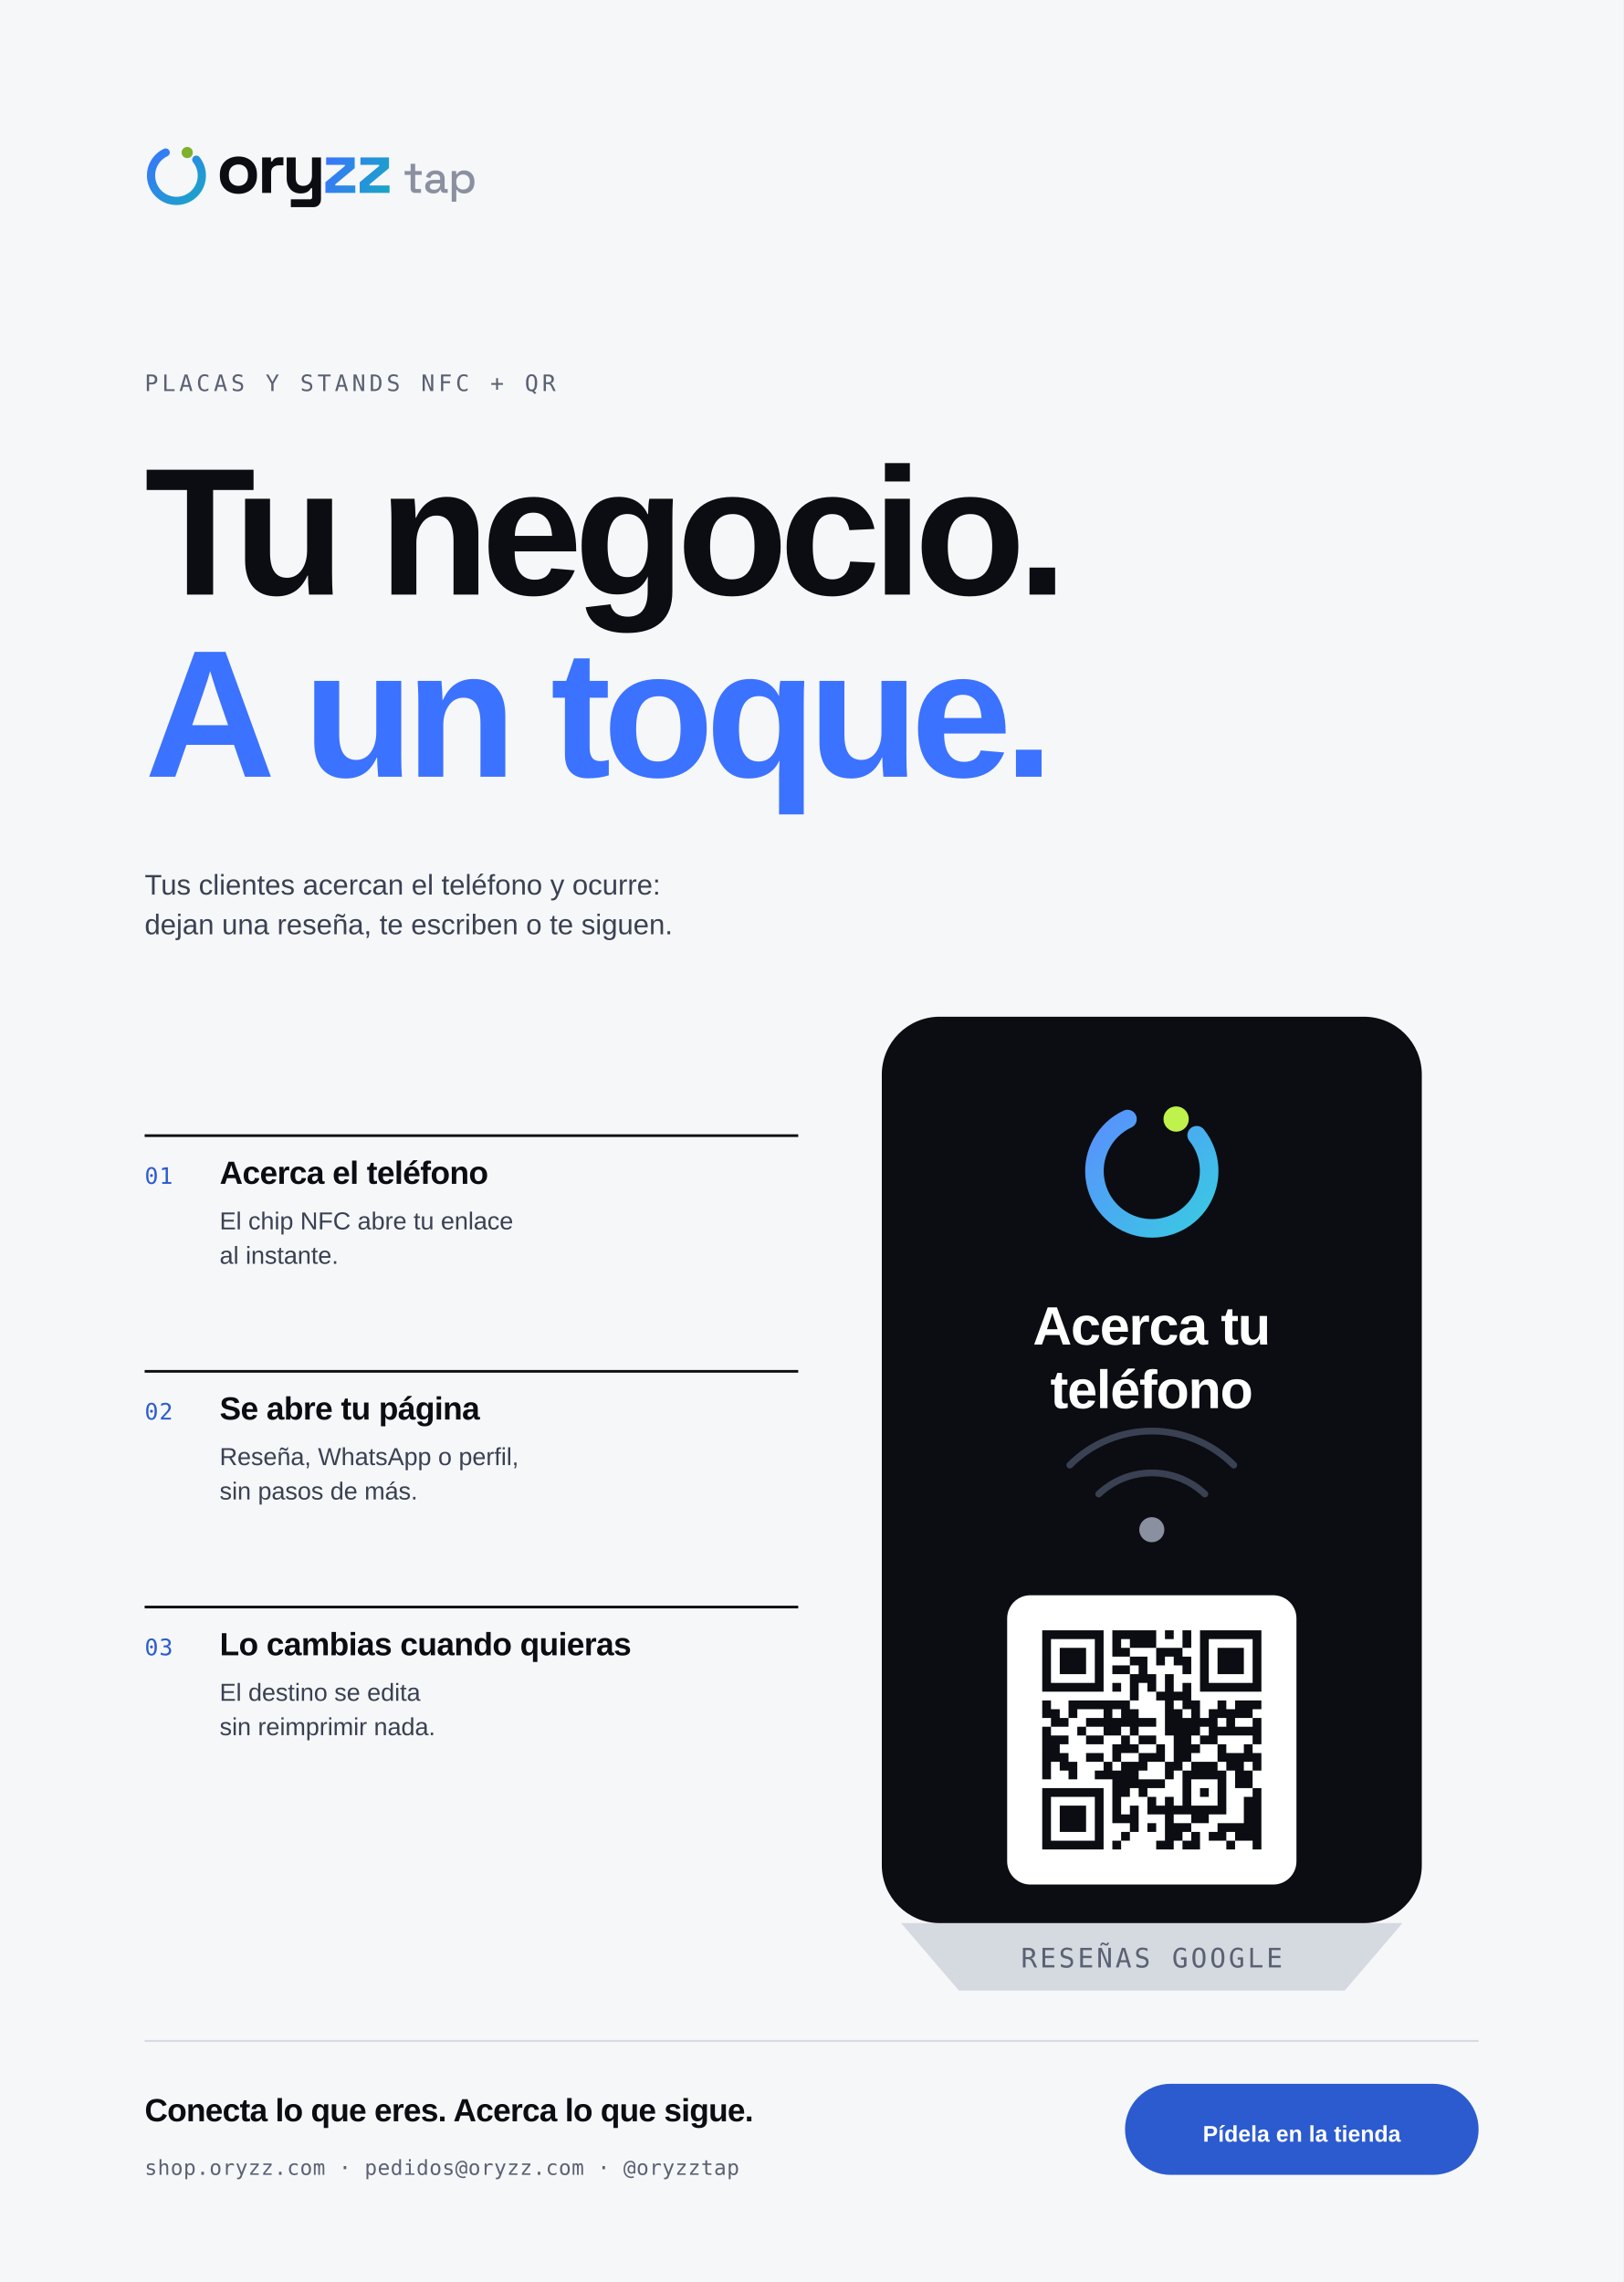
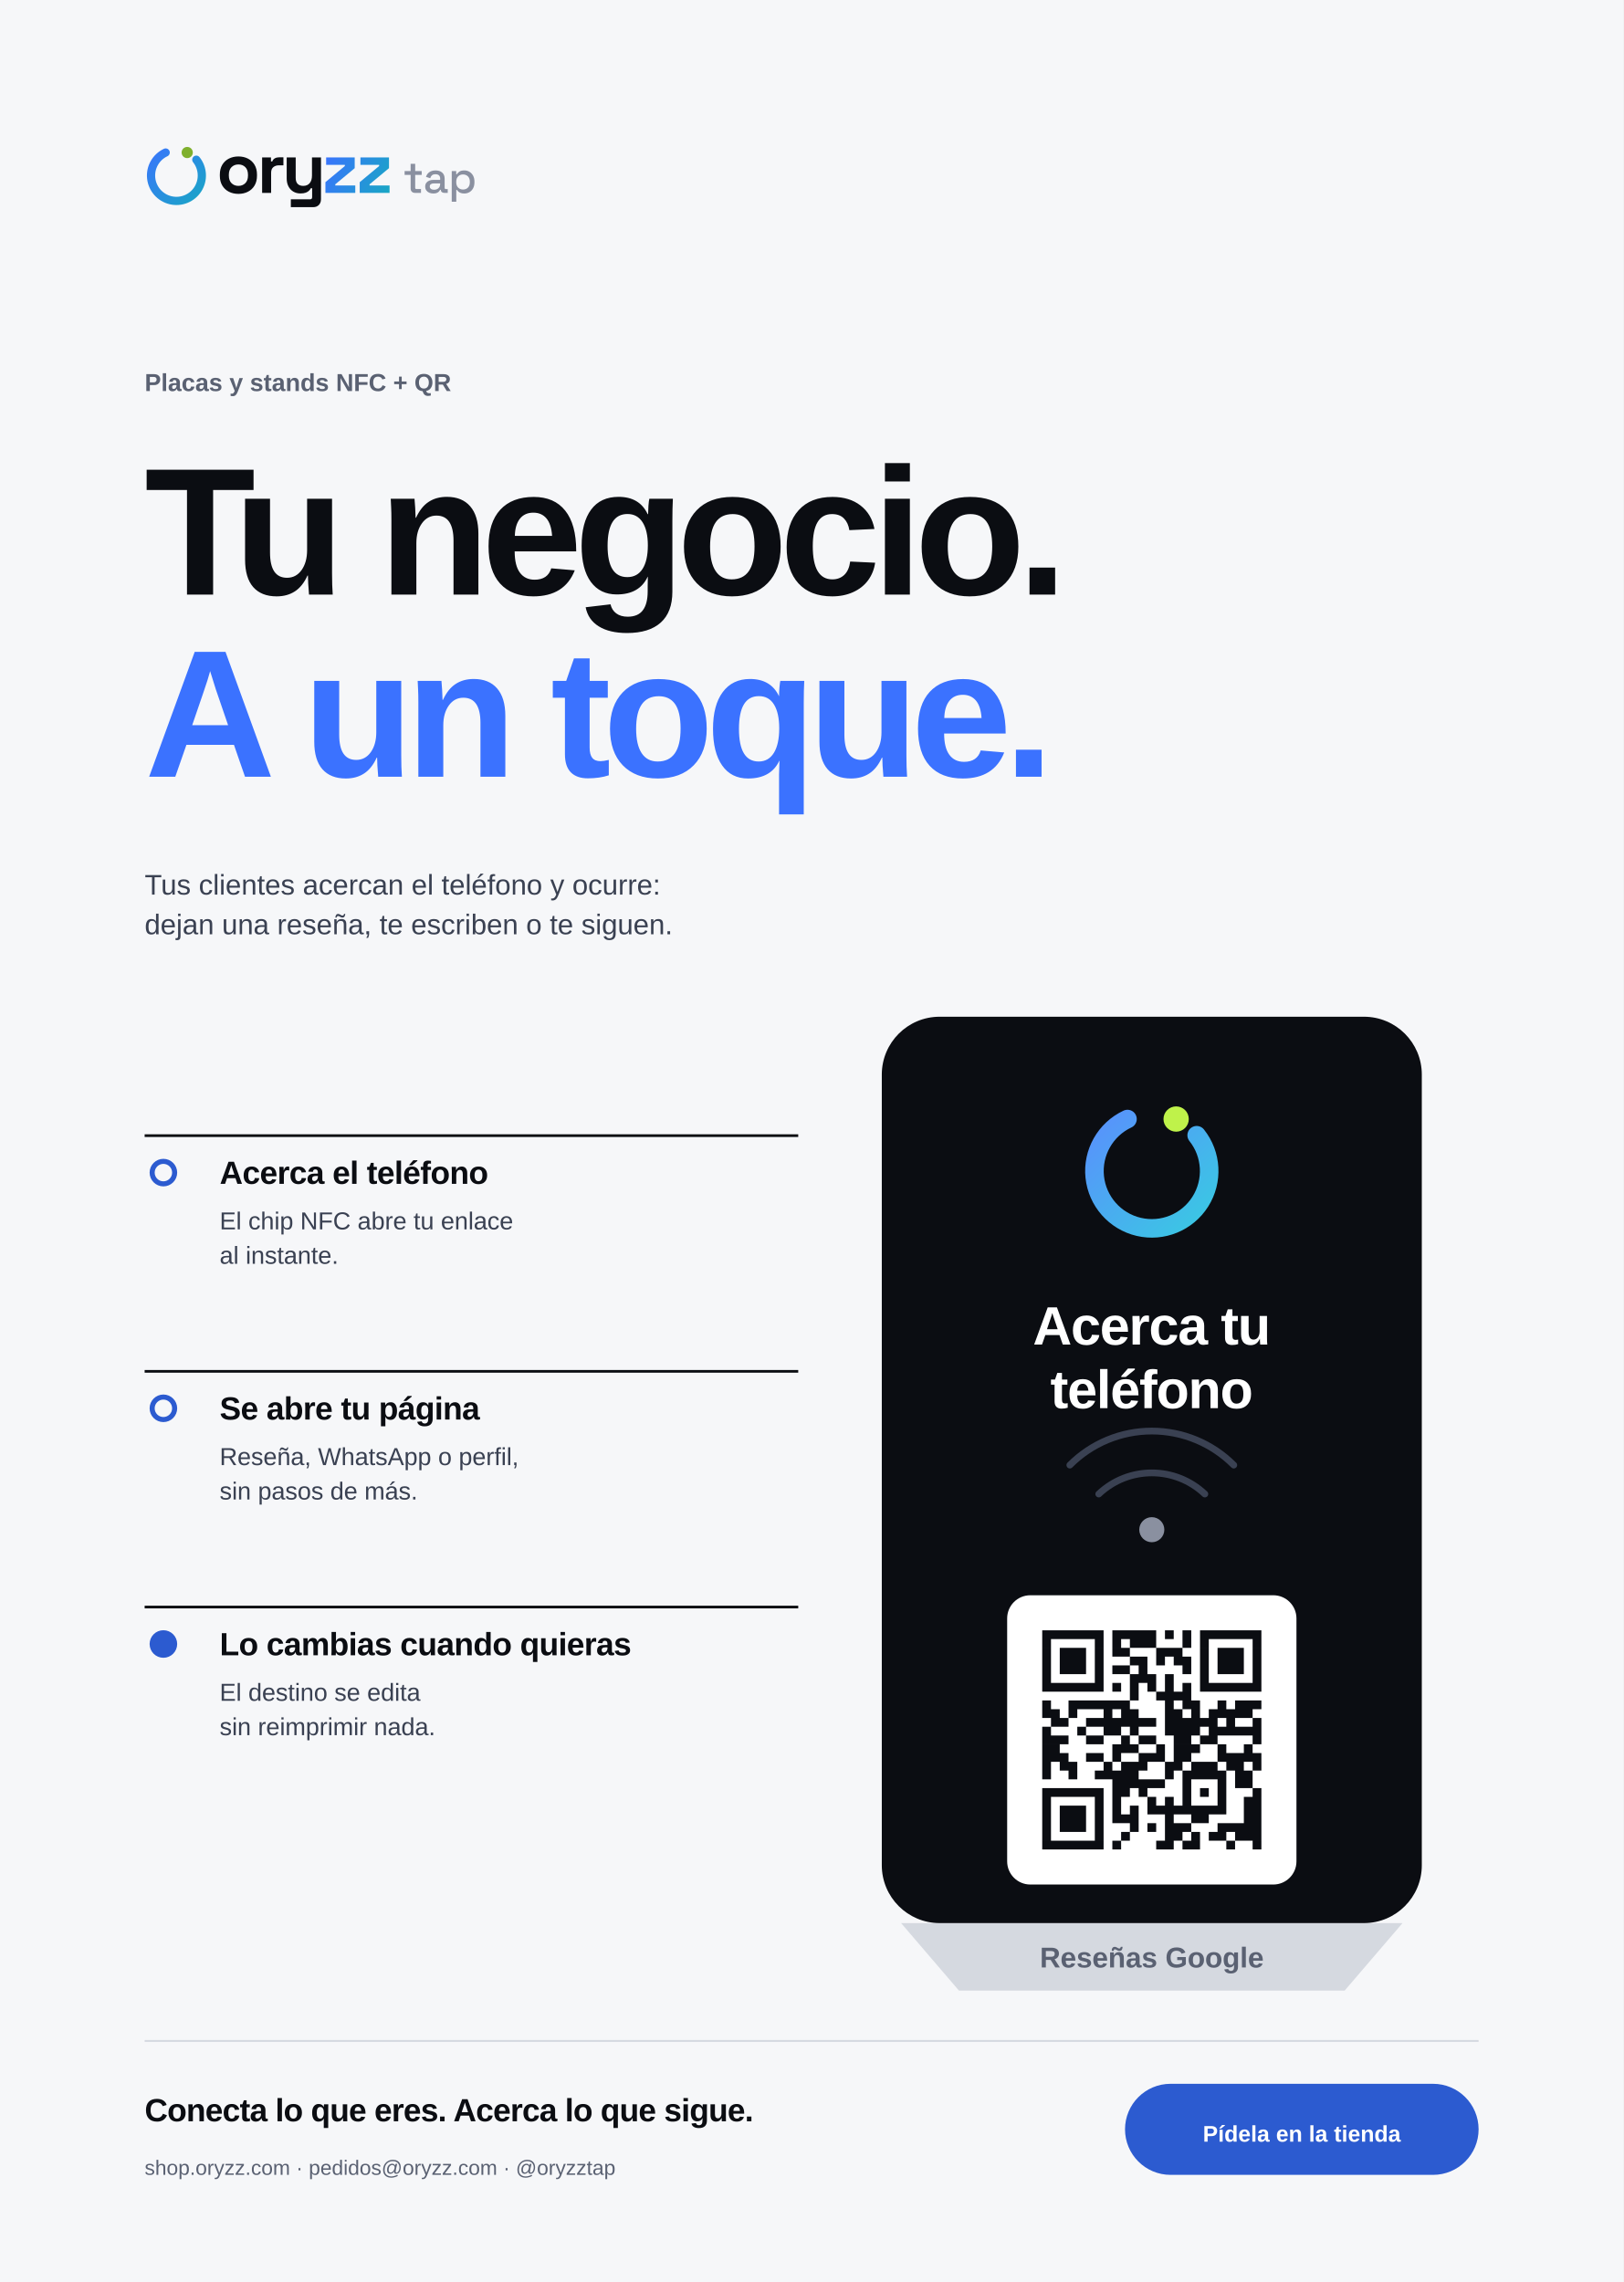
<svg xmlns="http://www.w3.org/2000/svg" viewBox="-3 -3 303 426" width="303mm" height="426mm">
  <g id="arte">
    <rect x="-3.00" y="-3.00" width="303.00" height="426.00" rx="0" fill="#F6F7F9" />
    <svg x="24.00" y="24.00" width="62.00" height="12.10" viewBox="-32.00 -15.34 4648.88 907.44" preserveAspectRatio="xMinYMin meet" data-logo="t-color-sobre-claro">
      <defs>
-         <linearGradient id="L2_oryzz-h-tap-color-sobre-claro-r" gradientUnits="userSpaceOnUse" x1="10.0" y1="10.0" x2="90.0" y2="90.0">
+         <linearGradient id="L18_oryzz-h-tap-color-sobre-claro-r" gradientUnits="userSpaceOnUse" x1="10.0" y1="10.0" x2="90.0" y2="90.0">
          <stop offset="0" stop-color="#3B72FF" />
          <stop offset="1" stop-color="#17A9C2" />
        </linearGradient>
-         <linearGradient id="L2_oryzz-h-tap-color-sobre-claro-z" gradientUnits="userSpaceOnUse" x1="2456.6" y1="174.1" x2="3444.6" y2="660.1">
+         <linearGradient id="L18_oryzz-h-tap-color-sobre-claro-z" gradientUnits="userSpaceOnUse" x1="2456.6" y1="174.1" x2="3444.6" y2="660.1">
          <stop offset="0" stop-color="#3B72FF" />
          <stop offset="1" stop-color="#17A9C2" />
        </linearGradient>
      </defs>
      <g transform="translate(-109.81 -105.81) scale(10.4582)">
-         <path d="M35.58 19.21A34 34 0 1 0 76.59 28.81" fill="none" stroke="url(#L2_oryzz-h-tap-color-sobre-claro-r)" stroke-width="11.0" stroke-linecap="round" />
+         <path d="M35.58 19.21A34 34 0 1 0 76.59 28.81" fill="none" stroke="url(#L18_oryzz-h-tap-color-sobre-claro-r)" stroke-width="11.0" stroke-linecap="round" />
        <circle cx="64.42" cy="19.21" r="7.5" fill="#7FB02E" />
      </g>
      <path d="M1280.6 674.1Q1206.6 674.1 1147.6 644.1Q1088.6 614.1 1054.6 557.1Q1020.6 500.1 1020.6 420.1V404.1Q1020.6 324.1 1054.6 267.1Q1088.6 210.1 1147.6 180.1Q1206.6 150.1 1280.6 150.1Q1354.6 150.1 1413.6 180.1Q1472.6 210.1 1506.6 267.1Q1540.6 324.1 1540.6 404.1V420.1Q1540.6 500.1 1506.6 557.1Q1472.6 614.1 1413.6 644.1Q1354.6 674.1 1280.6 674.1ZM1280.6 562.1Q1338.6 562.1 1376.6 524.6Q1414.6 487.1 1414.6 417.1V407.1Q1414.6 337.1 1377.1 299.6Q1339.6 262.1 1280.6 262.1Q1222.6 262.1 1184.6 299.6Q1146.6 337.1 1146.6 407.1V417.1Q1146.6 487.1 1184.6 524.6Q1222.6 562.1 1280.6 562.1ZM1612.6 660.1V164.1H1736.6V220.1H1754.6Q1765.6 190.1 1791.1 176.1Q1816.6 162.1 1850.6 162.1H1910.6V274.1H1848.6Q1800.6 274.1 1769.6 299.6Q1738.6 325.1 1738.6 378.1V660.1ZM2014.6 860.1V750.1H2284.6Q2312.6 750.1 2312.6 720.1V595.1H2294.6Q2286.6 612.1 2269.6 629.1Q2252.6 646.1 2223.6 657.1Q2194.6 668.1 2149.6 668.1Q2091.6 668.1 2048.1 641.6Q2004.6 615.1 1980.6 568.1Q1956.6 521.1 1956.6 460.1V164.1H2082.6V450.1Q2082.6 506.1 2110.1 534.1Q2137.6 562.1 2188.6 562.1Q2246.6 562.1 2278.6 523.6Q2310.6 485.1 2310.6 416.1V164.1H2436.6V748.1Q2436.6 799.1 2406.6 829.6Q2376.6 860.1 2326.6 860.1Z" fill="#0B0D12" />
-       <path d="M2498.6 660.1V510.1L2770.6 284.1V268.1H2508.6V164.1H2908.6V314.1L2636.6 540.1V556.1H2916.6V660.1ZM2978.6 660.1V510.1L3250.6 284.1V268.1H2988.6V164.1H3388.6V314.1L3116.6 540.1V556.1H3396.6V660.1Z" fill="url(#L2_oryzz-h-tap-color-sobre-claro-z)" />
+       <path d="M2498.6 660.1V510.1L2770.6 284.1V268.1H2508.6V164.1H2908.6V314.1L2636.6 540.1V556.1H2916.6V660.1ZM2978.6 660.1V510.1L3250.6 284.1V268.1H2988.6V164.1H3388.6V314.1L3116.6 540.1V556.1H3396.6V660.1Z" fill="url(#L18_oryzz-h-tap-color-sobre-claro-z)" />
      <path d="M3752.22 660.1Q3724.32 660.1 3707.89 643.36Q3691.46 626.62 3691.46 598.72V408.38H3607.14V354.44H3691.46V253.38H3755.32V354.44H3846.46V408.38H3755.32V587.56Q3755.32 606.16 3772.68 606.16H3836.54V660.1ZM4010.14 668.78Q3977.28 668.78 3951.55 657.62Q3925.82 646.46 3910.63 624.76Q3895.44 603.06 3895.44 572.06Q3895.44 540.44 3910.63 519.67Q3925.82 498.9 3952.17 488.36Q3978.52 477.82 4012.0 477.82H4105.0V457.98Q4105.0 431.32 4088.88 415.2Q4072.76 399.08 4039.28 399.08Q4006.42 399.08 3989.06 414.58Q3971.7 430.08 3966.12 454.88L3906.6 435.66Q3914.04 410.86 3930.47 390.71Q3946.9 370.56 3974.18 358.16Q4001.46 345.76 4039.9 345.76Q4099.42 345.76 4133.52 376.14Q4167.62 406.52 4167.62 462.32V588.18Q4167.62 606.78 4184.98 606.78H4211.02V660.1H4163.28Q4141.58 660.1 4127.94 648.94Q4114.3 637.78 4114.3 618.56V616.7H4105.0Q4100.04 626 4090.12 638.4Q4080.2 650.8 4060.98 659.79Q4041.76 668.78 4010.14 668.78ZM4019.44 616.08Q4057.88 616.08 4081.44 594.07Q4105.0 572.06 4105.0 533.62V527.42H4015.72Q3990.3 527.42 3974.8 538.27Q3959.3 549.12 3959.3 570.2Q3959.3 591.28 3975.42 603.68Q3991.54 616.08 4019.44 616.08ZM4266.82 784.1V354.44H4329.44V398.46H4339.36Q4351.14 378 4375.01 361.88Q4398.88 345.76 4443.52 345.76Q4481.96 345.76 4513.89 364.36Q4545.82 382.96 4565.35 417.99Q4584.88 453.02 4584.88 502.62V511.92Q4584.88 561.52 4565.66 596.55Q4546.44 631.58 4514.2 650.18Q4481.96 668.78 4443.52 668.78Q4413.76 668.78 4393.3 661.34Q4372.84 653.9 4360.44 642.43Q4348.04 630.96 4340.6 618.56H4330.68V784.1ZM4424.92 612.98Q4467.08 612.98 4493.74 586.32Q4520.4 559.66 4520.4 510.06V504.48Q4520.4 455.5 4493.43 428.84Q4466.46 402.18 4424.92 402.18Q4384.0 402.18 4357.03 428.84Q4330.06 455.5 4330.06 504.48V510.06Q4330.06 559.66 4357.03 586.32Q4384.0 612.98 4424.92 612.98Z" fill="#8A90A0" />
    </svg>
-     <text x="24.00" y="70.00" font-family="'JetBrains Mono', Consolas, monospace" font-size="4.234" font-weight="500" fill="#5A6172" text-anchor="start" letter-spacing="0.677">PLACAS Y STANDS NFC + QR</text>
+     <text x="24.00" y="70.00" font-family="Manrope, Arial, sans-serif" font-size="4.586" font-weight="600" fill="#5A6172" text-anchor="start">Placas y stands NFC + QR</text>
    <text x="24.00" y="108.00" font-family="'Space Grotesk', Arial, sans-serif" font-size="33.869" font-weight="700" fill="#0B0D12" text-anchor="start" letter-spacing="-1.524">Tu negocio.</text>
    <text x="24.00" y="142.00" font-family="'Space Grotesk', Arial, sans-serif" font-size="33.869" font-weight="700" fill="#3B72FF" text-anchor="start" letter-spacing="-1.524">A un toque.</text>
    <text x="24.00" y="164.00" font-family="Manrope, Arial, sans-serif" font-size="5.292" font-weight="400" fill="#3A4152" text-anchor="start">Tus clientes acercan el teléfono y ocurre:</text>
    <text x="24.00" y="171.41" font-family="Manrope, Arial, sans-serif" font-size="5.292" font-weight="400" fill="#3A4152" text-anchor="start">dejan una reseña, te escriben o te siguen.</text>
    <g transform="translate(140 176) scale(1.8)">
      <path d="M14 100 L66 100 L60 107 L20 107 Z" fill="#D5D9E0" />
      <rect x="12" y="6" width="56" height="94" rx="6" fill="#0B0D12" />
      <svg x="33.00" y="15.00" width="14.00" height="14.00" viewBox="10.00 10.00 80.00 80.00" preserveAspectRatio="xMinYMin meet" data-logo="i-color-sobre-oscuro">
        <defs>
-           <linearGradient id="L3_oryzz-i-color-sobre-oscuro-r" gradientUnits="userSpaceOnUse" x1="10.0" y1="10.0" x2="90.0" y2="90.0">
+           <linearGradient id="L19_oryzz-i-color-sobre-oscuro-r" gradientUnits="userSpaceOnUse" x1="10.0" y1="10.0" x2="90.0" y2="90.0">
            <stop offset="0" stop-color="#5C8BFF" />
            <stop offset="1" stop-color="#36CFE0" />
          </linearGradient>
        </defs>
        <g transform="translate(0.00 0.00) scale(1)">
-           <path d="M35.58 19.21A34 34 0 1 0 76.59 28.81" fill="none" stroke="url(#L3_oryzz-i-color-sobre-oscuro-r)" stroke-width="11.0" stroke-linecap="round" />
+           <path d="M35.58 19.21A34 34 0 1 0 76.59 28.81" fill="none" stroke="url(#L19_oryzz-i-color-sobre-oscuro-r)" stroke-width="11.0" stroke-linecap="round" />
          <circle cx="64.42" cy="19.21" r="7.5" fill="#BFF24A" />
        </g>
      </svg>
      <text x="40.00" y="40.00" font-family="'Space Grotesk', Arial, sans-serif" font-size="5.610" font-weight="600" fill="#FFFFFF" text-anchor="middle" letter-spacing="-0.112">Acerca tu</text>
      <text x="40.00" y="46.60" font-family="'Space Grotesk', Arial, sans-serif" font-size="5.610" font-weight="600" fill="#FFFFFF" text-anchor="middle" letter-spacing="-0.112">teléfono</text>
      <g fill="none" stroke="#3A4152" stroke-width="0.7" stroke-linecap="round">
        <path d="M34.5 55.5a8 8 0 0 1 11 0" />
        <path d="M31.5 52.5a12 12 0 0 1 17 0" />
      </g>
      <circle cx="40" cy="59.2" r="1.3" fill="#8A90A0" />
      <g>
        <rect x="25" y="66" width="30" height="30" rx="2.4" fill="#FFFFFF" />
        <path d="M28.636 69.636h6.364v0.909h-6.364zM35.909 69.636h4.545v0.909h-4.545zM41.364 69.636h0.909v0.909h-0.909zM43.182 69.636h0.909v0.909h-0.909zM45.000 69.636h6.364v0.909h-6.364zM28.636 70.545h0.909v0.909h-0.909zM34.091 70.545h0.909v0.909h-0.909zM35.909 70.545h0.909v0.909h-0.909zM37.727 70.545h2.727v0.909h-2.727zM43.182 70.545h0.909v0.909h-0.909zM45.000 70.545h0.909v0.909h-0.909zM50.455 70.545h0.909v0.909h-0.909zM28.636 71.455h0.909v0.909h-0.909zM30.455 71.455h2.727v0.909h-2.727zM34.091 71.455h0.909v0.909h-0.909zM35.909 71.455h1.818v0.909h-1.818zM40.455 71.455h2.727v0.909h-2.727zM45.000 71.455h0.909v0.909h-0.909zM46.818 71.455h2.727v0.909h-2.727zM50.455 71.455h0.909v0.909h-0.909zM28.636 72.364h0.909v0.909h-0.909zM30.455 72.364h2.727v0.909h-2.727zM34.091 72.364h0.909v0.909h-0.909zM37.727 72.364h1.818v0.909h-1.818zM40.455 72.364h0.909v0.909h-0.909zM42.273 72.364h1.818v0.909h-1.818zM45.000 72.364h0.909v0.909h-0.909zM46.818 72.364h2.727v0.909h-2.727zM50.455 72.364h0.909v0.909h-0.909zM28.636 73.273h0.909v0.909h-0.909zM30.455 73.273h2.727v0.909h-2.727zM34.091 73.273h0.909v0.909h-0.909zM35.909 73.273h1.818v0.909h-1.818zM38.636 73.273h0.909v0.909h-0.909zM43.182 73.273h0.909v0.909h-0.909zM45.000 73.273h0.909v0.909h-0.909zM46.818 73.273h2.727v0.909h-2.727zM50.455 73.273h0.909v0.909h-0.909zM28.636 74.182h0.909v0.909h-0.909zM34.091 74.182h0.909v0.909h-0.909zM37.727 74.182h2.727v0.909h-2.727zM41.364 74.182h0.909v0.909h-0.909zM45.000 74.182h0.909v0.909h-0.909zM50.455 74.182h0.909v0.909h-0.909zM28.636 75.091h6.364v0.909h-6.364zM35.909 75.091h0.909v0.909h-0.909zM37.727 75.091h0.909v0.909h-0.909zM39.545 75.091h0.909v0.909h-0.909zM41.364 75.091h0.909v0.909h-0.909zM43.182 75.091h0.909v0.909h-0.909zM45.000 75.091h6.364v0.909h-6.364zM37.727 76.000h0.909v0.909h-0.909zM40.455 76.000h3.636v0.909h-3.636zM28.636 76.909h0.909v0.909h-0.909zM31.364 76.909h6.364v0.909h-6.364zM41.364 76.909h0.909v0.909h-0.909zM43.182 76.909h1.818v0.909h-1.818zM46.818 76.909h0.909v0.909h-0.909zM48.636 76.909h2.727v0.909h-2.727zM28.636 77.818h1.818v0.909h-1.818zM31.364 77.818h0.909v0.909h-0.909zM35.000 77.818h0.909v0.909h-0.909zM36.818 77.818h1.818v0.909h-1.818zM41.364 77.818h1.818v0.909h-1.818zM44.091 77.818h0.909v0.909h-0.909zM45.909 77.818h4.545v0.909h-4.545zM29.545 78.727h1.818v0.909h-1.818zM33.182 78.727h7.273v0.909h-7.273zM41.364 78.727h5.455v0.909h-5.455zM47.727 78.727h0.909v0.909h-0.909zM50.455 78.727h0.909v0.909h-0.909zM28.636 79.636h0.909v0.909h-0.909zM32.273 79.636h0.909v0.909h-0.909zM35.000 79.636h1.818v0.909h-1.818zM37.727 79.636h0.909v0.909h-0.909zM41.364 79.636h3.636v0.909h-3.636zM45.909 79.636h5.455v0.909h-5.455zM28.636 80.545h2.727v0.909h-2.727zM33.182 80.545h1.818v0.909h-1.818zM36.818 80.545h0.909v0.909h-0.909zM38.636 80.545h1.818v0.909h-1.818zM42.273 80.545h1.818v0.909h-1.818zM45.000 80.545h1.818v0.909h-1.818zM50.455 80.545h0.909v0.909h-0.909zM28.636 81.455h1.818v0.909h-1.818zM35.909 81.455h2.727v0.909h-2.727zM40.455 81.455h0.909v0.909h-0.909zM42.273 81.455h2.727v0.909h-2.727zM46.818 81.455h0.909v0.909h-0.909zM49.545 81.455h0.909v0.909h-0.909zM28.636 82.364h2.727v0.909h-2.727zM33.182 82.364h1.818v0.909h-1.818zM35.909 82.364h0.909v0.909h-0.909zM38.636 82.364h2.727v0.909h-2.727zM42.273 82.364h1.818v0.909h-1.818zM46.818 82.364h4.545v0.909h-4.545zM28.636 83.273h0.909v0.909h-0.909zM30.455 83.273h1.818v0.909h-1.818zM35.000 83.273h0.909v0.909h-0.909zM36.818 83.273h2.727v0.909h-2.727zM41.364 83.273h1.818v0.909h-1.818zM44.091 83.273h2.727v0.909h-2.727zM47.727 83.273h1.818v0.909h-1.818zM50.455 83.273h0.909v0.909h-0.909zM28.636 84.182h0.909v0.909h-0.909zM31.364 84.182h0.909v0.909h-0.909zM34.091 84.182h4.545v0.909h-4.545zM41.364 84.182h0.909v0.909h-0.909zM43.182 84.182h4.545v0.909h-4.545zM48.636 84.182h1.818v0.909h-1.818zM35.909 85.091h5.455v0.909h-5.455zM43.182 85.091h0.909v0.909h-0.909zM46.818 85.091h0.909v0.909h-0.909zM48.636 85.091h1.818v0.909h-1.818zM28.636 86.000h6.364v0.909h-6.364zM35.909 86.000h1.818v0.909h-1.818zM38.636 86.000h0.909v0.909h-0.909zM43.182 86.000h0.909v0.909h-0.909zM45.000 86.000h0.909v0.909h-0.909zM46.818 86.000h0.909v0.909h-0.909zM50.455 86.000h0.909v0.909h-0.909zM28.636 86.909h0.909v0.909h-0.909zM34.091 86.909h0.909v0.909h-0.909zM35.909 86.909h0.909v0.909h-0.909zM39.545 86.909h0.909v0.909h-0.909zM41.364 86.909h0.909v0.909h-0.909zM43.182 86.909h0.909v0.909h-0.909zM46.818 86.909h0.909v0.909h-0.909zM49.545 86.909h1.818v0.909h-1.818zM28.636 87.818h0.909v0.909h-0.909zM30.455 87.818h2.727v0.909h-2.727zM34.091 87.818h0.909v0.909h-0.909zM35.909 87.818h0.909v0.909h-0.909zM37.727 87.818h0.909v0.909h-0.909zM39.545 87.818h8.182v0.909h-8.182zM49.545 87.818h1.818v0.909h-1.818zM28.636 88.727h0.909v0.909h-0.909zM30.455 88.727h2.727v0.909h-2.727zM34.091 88.727h0.909v0.909h-0.909zM35.909 88.727h2.727v0.909h-2.727zM41.364 88.727h0.909v0.909h-0.909zM44.091 88.727h1.818v0.909h-1.818zM49.545 88.727h1.818v0.909h-1.818zM28.636 89.636h0.909v0.909h-0.909zM30.455 89.636h2.727v0.909h-2.727zM34.091 89.636h0.909v0.909h-0.909zM37.727 89.636h0.909v0.909h-0.909zM39.545 89.636h0.909v0.909h-0.909zM41.364 89.636h2.727v0.909h-2.727zM46.818 89.636h4.545v0.909h-4.545zM28.636 90.545h0.909v0.909h-0.909zM34.091 90.545h0.909v0.909h-0.909zM36.818 90.545h0.909v0.909h-0.909zM41.364 90.545h1.818v0.909h-1.818zM44.091 90.545h0.909v0.909h-0.909zM45.909 90.545h1.818v0.909h-1.818zM48.636 90.545h2.727v0.909h-2.727zM28.636 91.455h6.364v0.909h-6.364zM35.909 91.455h0.909v0.909h-0.909zM40.455 91.455h1.818v0.909h-1.818zM43.182 91.455h1.818v0.909h-1.818zM47.727 91.455h0.909v0.909h-0.909zM50.455 91.455h0.909v0.909h-0.909z" fill="#0B0D12" />
      </g>
-       <text x="40.00" y="104.60" font-family="'JetBrains Mono', Consolas, monospace" font-size="2.787" font-weight="400" fill="#5A6172" text-anchor="middle" letter-spacing="0.279">RESEÑAS GOOGLE</text>
+       <text x="40.00" y="104.60" font-family="Manrope, Arial, sans-serif" font-size="2.964" font-weight="600" fill="#5A6172" text-anchor="middle">Reseñas Google</text>
    </g>
    <line x1="24" y1="209" x2="146" y2="209" stroke="#0B0D12" stroke-width="0.5" />
-     <text x="24.00" y="218.00" font-family="'JetBrains Mono', Consolas, monospace" font-size="4.234" font-weight="500" fill="#2C5BD0" text-anchor="start" letter-spacing="0.169">01</text>
+     <circle cx="27.50" cy="215.90" r="2.10" fill="none" stroke="#2C5BD0" stroke-width="0.945" />
    <text x="38.00" y="218.00" font-family="'Space Grotesk', Arial, sans-serif" font-size="5.998" font-weight="600" fill="#0B0D12" text-anchor="start" letter-spacing="-0.090">Acerca el teléfono</text>
    <text x="38.00" y="226.50" font-family="Manrope, Arial, sans-serif" font-size="4.586" font-weight="400" fill="#3A4152" text-anchor="start">El chip NFC abre tu enlace</text>
    <text x="38.00" y="232.92" font-family="Manrope, Arial, sans-serif" font-size="4.586" font-weight="400" fill="#3A4152" text-anchor="start">al instante.</text>
    <line x1="24" y1="253" x2="146" y2="253" stroke="#0B0D12" stroke-width="0.5" />
-     <text x="24.00" y="262.00" font-family="'JetBrains Mono', Consolas, monospace" font-size="4.234" font-weight="500" fill="#2C5BD0" text-anchor="start" letter-spacing="0.169">02</text>
+     <circle cx="27.50" cy="259.90" r="2.10" fill="none" stroke="#2C5BD0" stroke-width="0.945" />
    <text x="38.00" y="262.00" font-family="'Space Grotesk', Arial, sans-serif" font-size="5.998" font-weight="600" fill="#0B0D12" text-anchor="start" letter-spacing="-0.090">Se abre tu página</text>
    <text x="38.00" y="270.50" font-family="Manrope, Arial, sans-serif" font-size="4.586" font-weight="400" fill="#3A4152" text-anchor="start">Reseña, WhatsApp o perfil,</text>
    <text x="38.00" y="276.92" font-family="Manrope, Arial, sans-serif" font-size="4.586" font-weight="400" fill="#3A4152" text-anchor="start">sin pasos de más.</text>
    <line x1="24" y1="297" x2="146" y2="297" stroke="#0B0D12" stroke-width="0.5" />
-     <text x="24.00" y="306.00" font-family="'JetBrains Mono', Consolas, monospace" font-size="4.234" font-weight="500" fill="#2C5BD0" text-anchor="start" letter-spacing="0.169">03</text>
+     <circle cx="27.50" cy="303.90" r="2.10" fill="#2C5BD0" stroke="#2C5BD0" stroke-width="0.945" />
    <text x="38.00" y="306.00" font-family="'Space Grotesk', Arial, sans-serif" font-size="5.998" font-weight="600" fill="#0B0D12" text-anchor="start" letter-spacing="-0.090">Lo cambias cuando quieras</text>
    <text x="38.00" y="314.50" font-family="Manrope, Arial, sans-serif" font-size="4.586" font-weight="400" fill="#3A4152" text-anchor="start">El destino se edita</text>
    <text x="38.00" y="320.92" font-family="Manrope, Arial, sans-serif" font-size="4.586" font-weight="400" fill="#3A4152" text-anchor="start">sin reimprimir nada.</text>
    <line x1="24" y1="378" x2="273" y2="378" stroke="#D5D9E0" stroke-width="0.35" />
    <text x="24.00" y="393.00" font-family="'Space Grotesk', Arial, sans-serif" font-size="5.998" font-weight="600" fill="#0B0D12" text-anchor="start" letter-spacing="-0.120">Conecta lo que eres. Acerca lo que sigue.</text>
-     <text x="24.00" y="403.00" font-family="'JetBrains Mono', Consolas, monospace" font-size="3.881" font-weight="400" fill="#5A6172" text-anchor="start" letter-spacing="0.078">shop.oryzz.com · pedidos@oryzz.com · @oryzztap</text>
+     <text x="24.00" y="403.00" font-family="Manrope, Arial, sans-serif" font-size="3.881" font-weight="500" fill="#5A6172" text-anchor="start">shop.oryzz.com · pedidos@oryzz.com · @oryzztap</text>
    <rect x="207.00" y="386.00" width="66.00" height="17.00" rx="8.5" fill="#2C5BD0" />
    <text x="240.00" y="396.80" font-family="Manrope, Arial, sans-serif" font-size="4.234" font-weight="700" fill="#FFFFFF" text-anchor="middle">Pídela en la tienda</text>
  </g>
  <g id="guias-no-imprimir" display="none" fill="none" stroke-width="0.2">
    <rect x="0" y="0" width="297" height="420" stroke="#00A0E3" />
    <rect x="4" y="4" width="289" height="412" stroke="#00A0E3" stroke-dasharray="1 1" />
  </g>
</svg>
